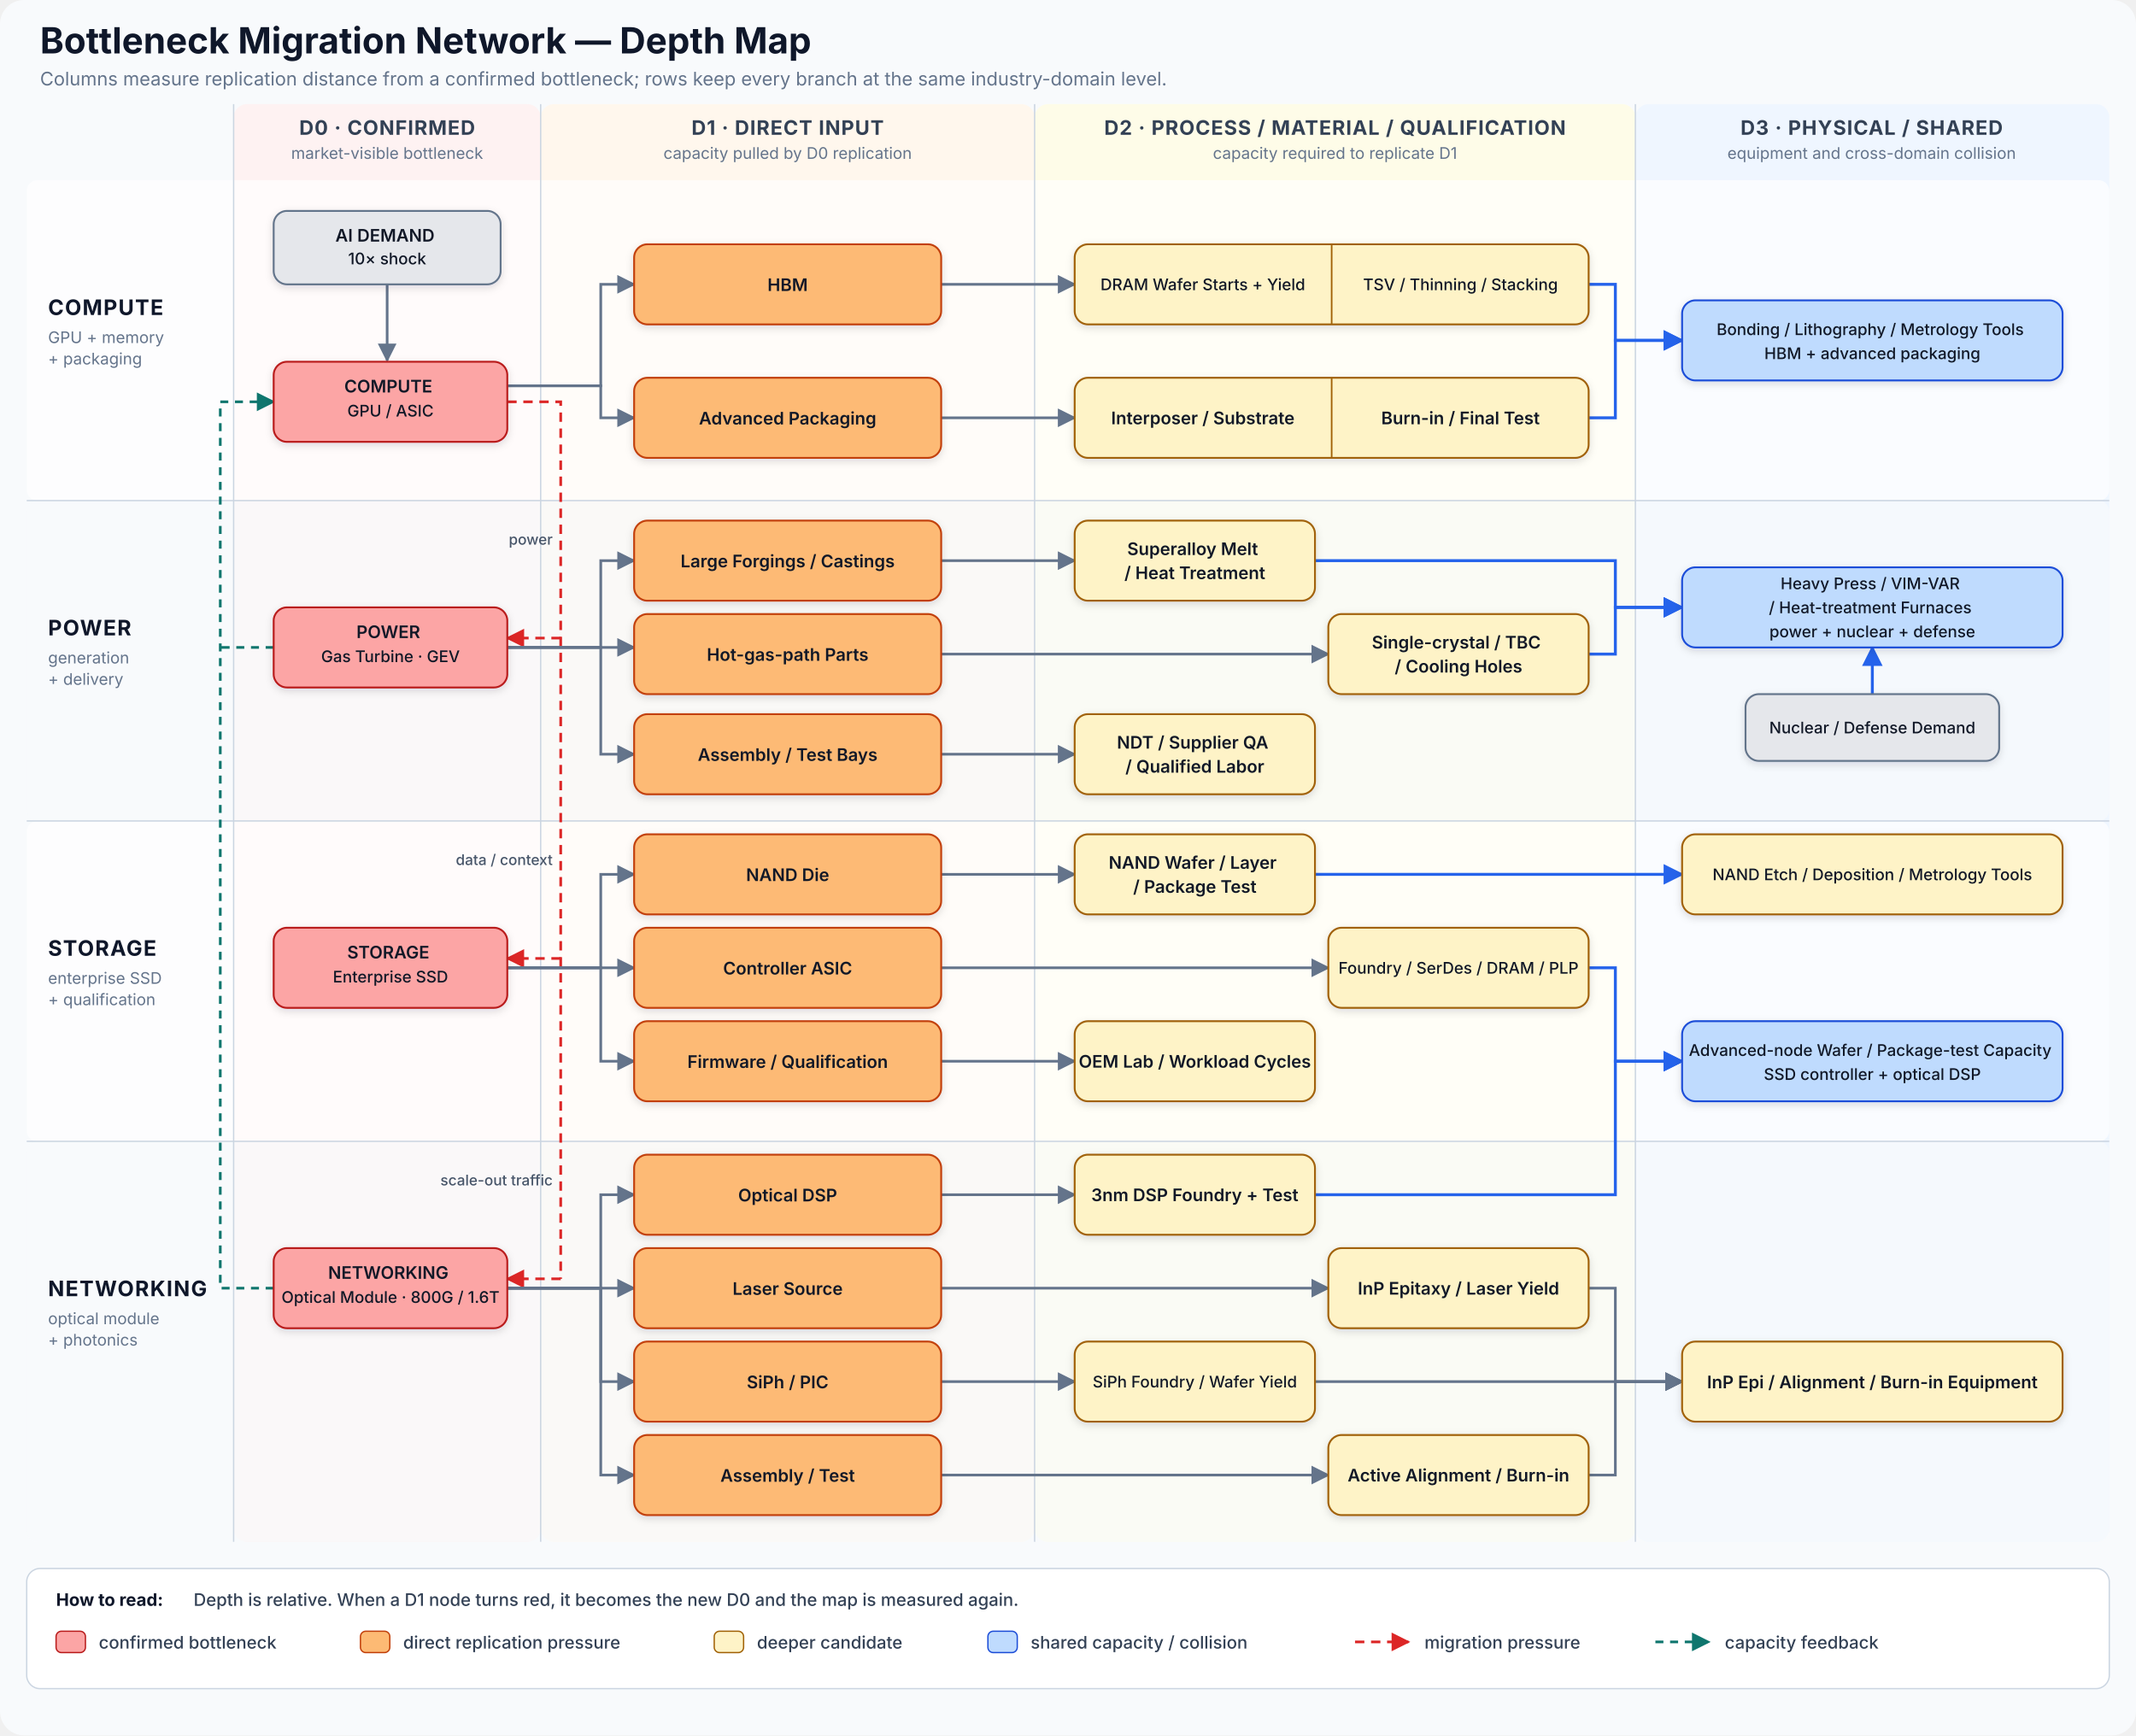
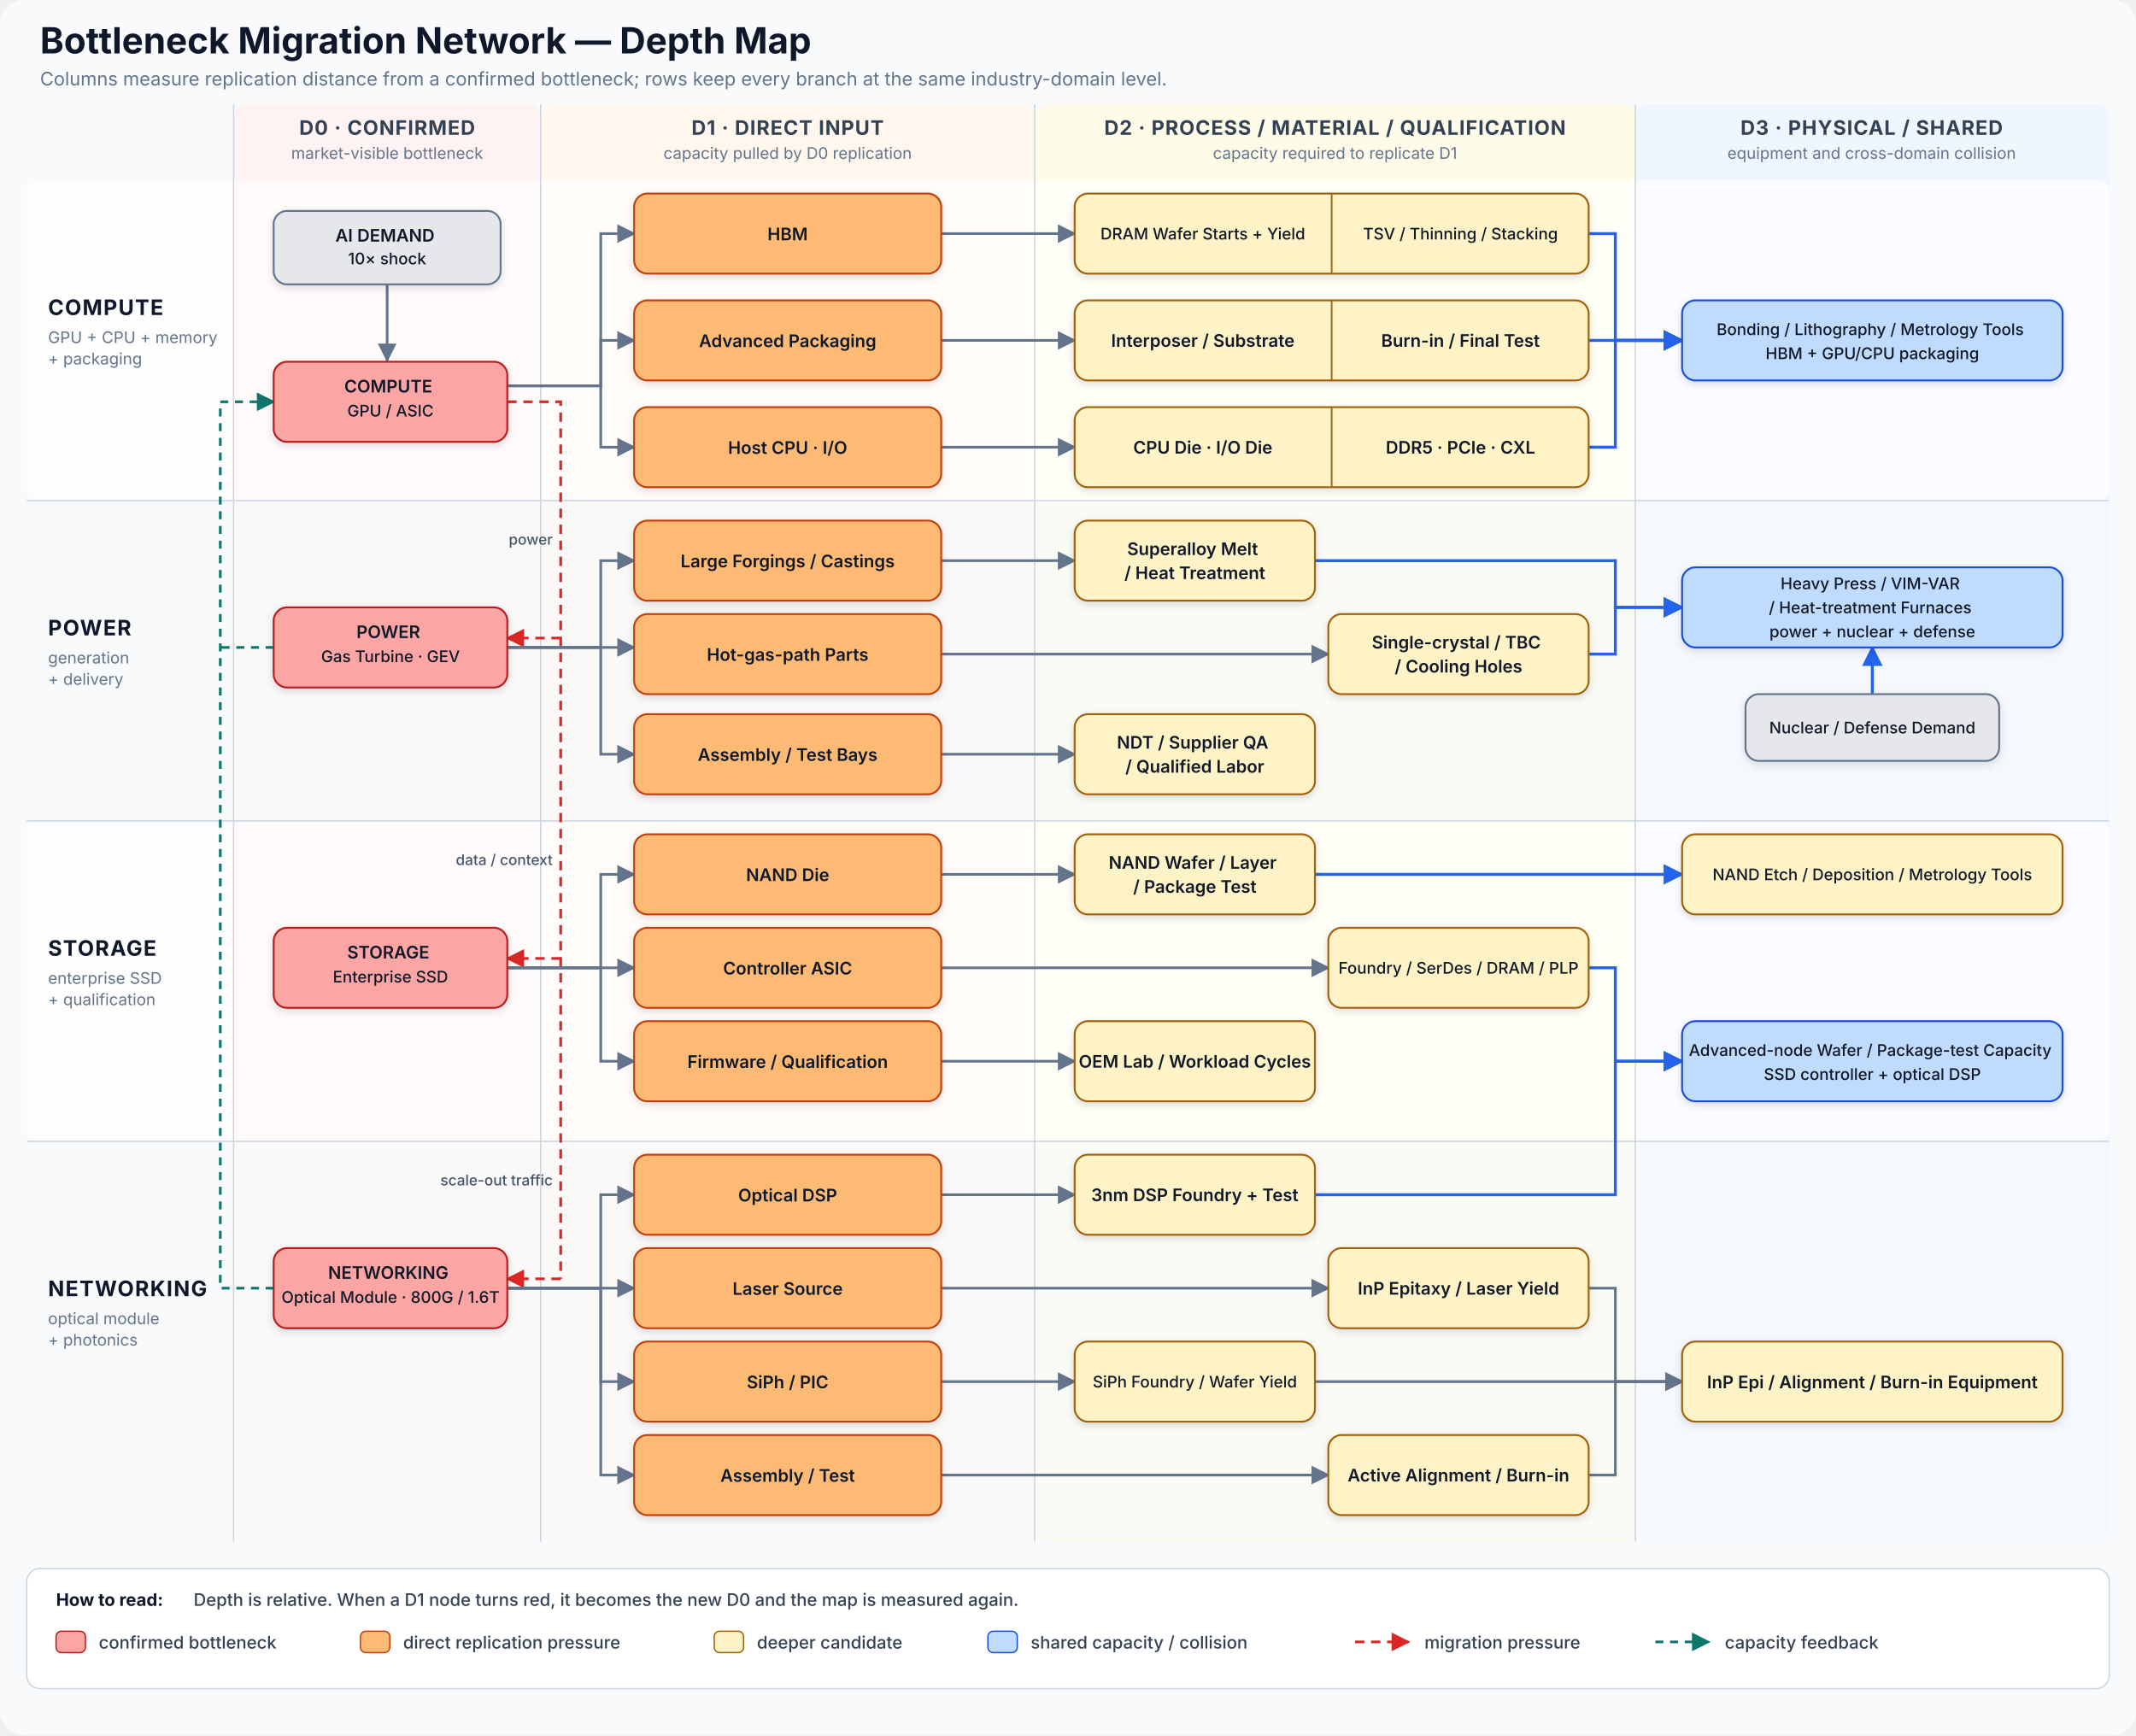
<svg xmlns="http://www.w3.org/2000/svg" width="1600" height="1300" viewBox="0 0 1600 1300" role="img" aria-labelledby="title desc">
  <defs>
    <filter id="shadow" x="-20%" y="-20%" width="140%" height="140%">
      <feDropShadow dx="0" dy="2" stdDeviation="3" flood-color="#0f172a" flood-opacity="0.14" />
    </filter>
    <marker id="arrow" viewBox="0 0 10 10" refX="9" refY="5" markerWidth="7" markerHeight="7" orient="auto-start-reverse">
      <path d="M 0 0 L 10 5 L 0 10 z" fill="#64748b" />
    </marker>
    <marker id="arrow-red" viewBox="0 0 10 10" refX="9" refY="5" markerWidth="7" markerHeight="7" orient="auto-start-reverse">
      <path d="M 0 0 L 10 5 L 0 10 z" fill="#dc2626" />
    </marker>
    <marker id="arrow-blue" viewBox="0 0 10 10" refX="9" refY="5" markerWidth="7" markerHeight="7" orient="auto-start-reverse">
      <path d="M 0 0 L 10 5 L 0 10 z" fill="#2563eb" />
    </marker>
    <marker id="arrow-teal" viewBox="0 0 10 10" refX="9" refY="5" markerWidth="7" markerHeight="7" orient="auto-start-reverse">
      <path d="M 0 0 L 10 5 L 0 10 z" fill="#0f766e" />
    </marker>
    <style>
      .canvas { fill: #f8fafc; }
      .grid { stroke: #cbd5e1; stroke-width: 1; }
      .lane-a { fill: #ffffff; }
      .lane-b { fill: #f8fafc; }
      .depth-0 { fill: #fef2f2; }
      .depth-1 { fill: #fff7ed; }
      .depth-2 { fill: #fefce8; }
      .depth-3 { fill: #eff6ff; }
      .title { font: 700 27px -apple-system, BlinkMacSystemFont, "Segoe UI", sans-serif; fill: #0f172a; }
      .subtitle { font: 400 14px -apple-system, BlinkMacSystemFont, "Segoe UI", sans-serif; fill: #64748b; }
      .depth-label { font: 700 15px -apple-system, BlinkMacSystemFont, "Segoe UI", sans-serif; fill: #334155; letter-spacing: 0.6px; }
      .depth-note { font: 400 12px -apple-system, BlinkMacSystemFont, "Segoe UI", sans-serif; fill: #64748b; }
      .lane-label { font: 700 16px -apple-system, BlinkMacSystemFont, "Segoe UI", sans-serif; fill: #0f172a; letter-spacing: 0.8px; }
      .lane-note { font: 400 12px -apple-system, BlinkMacSystemFont, "Segoe UI", sans-serif; fill: #64748b; }
      .node { stroke: #64748b; stroke-width: 1.4; rx: 10; filter: url(#shadow); }
      .confirmed { fill: #fca5a5; stroke: #b91c1c; }
      .direct { fill: #fdba74; stroke: #c2410c; }
      .candidate { fill: #fef3c7; stroke: #a16207; }
      .shared { fill: #bfdbfe; stroke: #1d4ed8; }
      .context { fill: #e5e7eb; stroke: #64748b; }
      .node-text { font: 600 13px -apple-system, BlinkMacSystemFont, "Segoe UI", sans-serif; fill: #111827; text-anchor: middle; }
      .node-small { font: 500 12px -apple-system, BlinkMacSystemFont, "Segoe UI", sans-serif; fill: #111827; text-anchor: middle; }
      .node-center { dominant-baseline: middle; }
      .edge { fill: none; stroke: #64748b; stroke-width: 2; marker-end: url(#arrow); }
      .pressure { fill: none; stroke: #dc2626; stroke-width: 2; stroke-dasharray: 7 5; marker-end: url(#arrow-red); }
      .pressure-trunk { fill: none; stroke: #dc2626; stroke-width: 2; stroke-dasharray: 7 5; }
      .shared-edge { fill: none; stroke: #2563eb; stroke-width: 2.2; marker-end: url(#arrow-blue); }
      .feedback { fill: none; stroke: #0f766e; stroke-width: 2; stroke-dasharray: 6 5; marker-end: url(#arrow-teal); }
      .feedback-trunk { fill: none; stroke: #0f766e; stroke-width: 2; stroke-dasharray: 6 5; }
      .edge-label { font: 500 11px -apple-system, BlinkMacSystemFont, "Segoe UI", sans-serif; fill: #475569; }
      .legend { font: 500 13px -apple-system, BlinkMacSystemFont, "Segoe UI", sans-serif; fill: #334155; }
      .legend-strong { font: 700 13px -apple-system, BlinkMacSystemFont, "Segoe UI", sans-serif; fill: #0f172a; }
    </style>
  </defs>
  <rect class="canvas" width="1600" height="1300" rx="18" />
  <text class="title" x="30" y="40">Bottleneck Migration Network — Depth Map</text>
  <text class="subtitle" x="30" y="64">Columns measure replication distance from a confirmed bottleneck; rows keep every branch at the same industry-domain level.</text>
  <rect class="depth-0" x="175" y="78" width="230" height="1077" rx="10" />
  <rect class="depth-1" x="405" y="78" width="370" height="1077" rx="10" />
  <rect class="depth-2" x="775" y="78" width="450" height="1077" rx="10" />
  <rect class="depth-3" x="1225" y="78" width="355" height="1077" rx="10" />
  <text class="depth-label" x="290" y="101" text-anchor="middle">D0 · CONFIRMED</text>
  <text class="depth-note" x="290" y="119" text-anchor="middle">market-visible bottleneck</text>
  <text class="depth-label" x="590" y="101" text-anchor="middle">D1 · DIRECT INPUT</text>
  <text class="depth-note" x="590" y="119" text-anchor="middle">capacity pulled by D0 replication</text>
  <text class="depth-label" x="1000" y="101" text-anchor="middle">D2 · PROCESS / MATERIAL / QUALIFICATION</text>
  <text class="depth-note" x="1000" y="119" text-anchor="middle">capacity required to replicate D1</text>
  <text class="depth-label" x="1402" y="101" text-anchor="middle">D3 · PHYSICAL / SHARED</text>
  <text class="depth-note" x="1402" y="119" text-anchor="middle">equipment and cross-domain collision</text>
  <rect class="lane-a" x="20" y="135" width="1560" height="240" rx="8" opacity="0.66" />
  <rect class="lane-b" x="20" y="375" width="1560" height="240" rx="8" opacity="0.66" />
  <rect class="lane-a" x="20" y="615" width="1560" height="240" rx="8" opacity="0.66" />
  <rect class="lane-b" x="20" y="855" width="1560" height="300" rx="8" opacity="0.66" />
  <line class="grid" x1="20" y1="375" x2="1580" y2="375" />
  <line class="grid" x1="20" y1="615" x2="1580" y2="615" />
  <line class="grid" x1="20" y1="855" x2="1580" y2="855" />
  <line class="grid" x1="175" y1="78" x2="175" y2="1155" />
  <line class="grid" x1="405" y1="78" x2="405" y2="1155" />
  <line class="grid" x1="775" y1="78" x2="775" y2="1155" />
  <line class="grid" x1="1225" y1="78" x2="1225" y2="1155" />
  <text class="lane-label" x="36" y="236">COMPUTE</text>
-   <text class="lane-note" x="36" y="257">GPU + memory</text>
+   <text class="lane-note" x="36" y="257">GPU + CPU + memory</text>
  <text class="lane-note" x="36" y="273">+ packaging</text>
  <text class="lane-label" x="36" y="476">POWER</text>
  <text class="lane-note" x="36" y="497">generation</text>
  <text class="lane-note" x="36" y="513">+ delivery</text>
  <text class="lane-label" x="36" y="716">STORAGE</text>
  <text class="lane-note" x="36" y="737">enterprise SSD</text>
  <text class="lane-note" x="36" y="753">+ qualification</text>
  <text class="lane-label" x="36" y="971">NETWORKING</text>
  <text class="lane-note" x="36" y="992">optical module</text>
  <text class="lane-note" x="36" y="1008">+ photonics</text>
  <path class="edge" d="M290 213 V270" />
  <path class="pressure-trunk" d="M380 301 H420 V958" />
  <path class="pressure" d="M420 478 H380" />
  <path class="pressure" d="M420 718 H380" />
  <path class="pressure" d="M420 958 H380" />
  <text class="edge-label" x="414" y="408" text-anchor="end">power</text>
  <text class="edge-label" x="414" y="648" text-anchor="end">data / context</text>
  <text class="edge-label" x="414" y="888" text-anchor="end">scale-out traffic</text>
  <path class="feedback-trunk" d="M205 485 H165 M205 965 H165 V301" />
  <path class="feedback" d="M165 301 H205" />
-   <path class="edge" d="M380 289 H450 V213 H475" />
-   <path class="edge" d="M380 289 H450 V313 H475" />
-   <path class="edge" d="M705 213 H805" />
-   <path class="edge" d="M705 313 H805" />
-   <path class="shared-edge" d="M1190 213 H1210 V255 H1260" />
-   <path class="shared-edge" d="M1190 313 H1210 V255 H1260" />
+   <path class="edge" d="M380 289 H450 V175 H475" />
+   <path class="edge" d="M380 289 H450 V255 H475" />
+   <path class="edge" d="M380 289 H450 V335 H475" />
+   <path class="edge" d="M705 175 H805" />
+   <path class="edge" d="M705 255 H805" />
+   <path class="edge" d="M705 335 H805" />
+   <path class="shared-edge" d="M1190 175 H1210 V255 H1260" />
+   <path class="shared-edge" d="M1190 255 H1260" />
+   <path class="shared-edge" d="M1190 335 H1210 V255 H1260" />
  <path class="edge" d="M380 485 H450 V420 H475" />
  <path class="edge" d="M380 485 H475" />
  <path class="edge" d="M380 485 H450 V565 H475" />
  <path class="edge" d="M705 420 H805" />
  <path class="edge" d="M705 490 H995" />
  <path class="edge" d="M705 565 H805" />
  <path class="shared-edge" d="M985 420 H1210 V455 H1260" />
  <path class="shared-edge" d="M1190 490 H1210 V455 H1260" />
  <path class="shared-edge" d="M1402.5 520 V485" />
  <path class="edge" d="M380 725 H450 V655 H475" />
  <path class="edge" d="M380 725 H475" />
  <path class="edge" d="M380 725 H450 V795 H475" />
  <path class="edge" d="M705 655 H805" />
  <path class="edge" d="M705 725 H995" />
  <path class="edge" d="M705 795 H805" />
  <path class="shared-edge" d="M985 655 H1260" />
  <path class="shared-edge" d="M1190 725 H1210 V795 H1260" />
  <path class="edge" d="M380 965 H450 V895 H475" />
  <path class="edge" d="M380 965 H475" />
  <path class="edge" d="M380 965 H450 V1035 H475" />
  <path class="edge" d="M380 965 H450 V1105 H475" />
  <path class="edge" d="M705 895 H805" />
  <path class="edge" d="M705 965 H995" />
  <path class="edge" d="M705 1035 H805" />
  <path class="edge" d="M705 1105 H995" />
  <path class="shared-edge" d="M985 895 H1210 V795 H1260" />
  <path class="edge" d="M1190 965 H1210 V1035 H1260" />
  <path class="edge" d="M985 1035 H1260" />
  <path class="edge" d="M1190 1105 H1210 V1035 H1260" />
  <rect class="node context" x="205" y="158" width="170" height="55" />
  <text class="node-text" x="290" y="181">
    <tspan x="290">AI DEMAND</tspan>
    <tspan class="node-small" x="290" dy="17">10× shock</tspan>
  </text>
  <rect class="node confirmed" x="205" y="271" width="175" height="60" />
  <text class="node-text" x="292.5" y="294">
    <tspan x="292.5">COMPUTE</tspan>
    <tspan class="node-small" x="292.5" dy="18">GPU / ASIC</tspan>
  </text>
  <rect class="node confirmed" x="205" y="455" width="175" height="60" />
  <text class="node-text" x="292.5" y="478">
    <tspan x="292.5">POWER</tspan>
    <tspan class="node-small" x="292.5" dy="18">Gas Turbine · GEV</tspan>
  </text>
  <rect class="node confirmed" x="205" y="695" width="175" height="60" />
  <text class="node-text" x="292.5" y="718">
    <tspan x="292.5">STORAGE</tspan>
    <tspan class="node-small" x="292.5" dy="18">Enterprise SSD</tspan>
  </text>
  <rect class="node confirmed" x="205" y="935" width="175" height="60" />
  <text class="node-text" x="292.5" y="958">
    <tspan x="292.5">NETWORKING</tspan>
    <tspan class="node-small" x="292.5" dy="18">Optical Module · 800G / 1.6T</tspan>
  </text>
-   <rect class="node direct" x="475" y="183" width="230" height="60" />
-   <text class="node-text" x="590" y="218">HBM</text>
-   <rect class="node direct" x="475" y="283" width="230" height="60" />
-   <text class="node-text" x="590" y="318">Advanced Packaging</text>
+   <rect class="node direct" x="475" y="145" width="230" height="60" />
+   <text class="node-text" x="590" y="180">HBM</text>
+   <rect class="node direct" x="475" y="225" width="230" height="60" />
+   <text class="node-text" x="590" y="260">Advanced Packaging</text>
+   <rect class="node direct" x="475" y="305" width="230" height="60" />
+   <text class="node-text" x="590" y="340">Host CPU · I/O</text>
  <rect class="node direct" x="475" y="390" width="230" height="60" />
  <text class="node-text" x="590" y="425">Large Forgings / Castings</text>
  <rect class="node direct" x="475" y="460" width="230" height="60" />
  <text class="node-text" x="590" y="495">Hot-gas-path Parts</text>
  <rect class="node direct" x="475" y="535" width="230" height="60" />
  <text class="node-text" x="590" y="570">Assembly / Test Bays</text>
  <rect class="node direct" x="475" y="625" width="230" height="60" />
  <text class="node-text" x="590" y="660">NAND Die</text>
  <rect class="node direct" x="475" y="695" width="230" height="60" />
  <text class="node-text" x="590" y="730">Controller ASIC</text>
  <rect class="node direct" x="475" y="765" width="230" height="60" />
  <text class="node-text" x="590" y="800">Firmware / Qualification</text>
  <rect class="node direct" x="475" y="865" width="230" height="60" />
  <text class="node-text" x="590" y="900">Optical DSP</text>
  <rect class="node direct" x="475" y="935" width="230" height="60" />
  <text class="node-text" x="590" y="970">Laser Source</text>
  <rect class="node direct" x="475" y="1005" width="230" height="60" />
  <text class="node-text" x="590" y="1040">SiPh / PIC</text>
  <rect class="node direct" x="475" y="1075" width="230" height="60" />
  <text class="node-text" x="590" y="1110">Assembly / Test</text>
-   <rect class="node candidate" x="805" y="183" width="385" height="60" />
-   <line x1="997.5" y1="183" x2="997.5" y2="243" stroke="#a16207" stroke-width="1.2" />
-   <text class="node-small node-center" x="901" y="213">DRAM Wafer Starts + Yield</text>
-   <text class="node-small node-center" x="1094" y="213">TSV / Thinning / Stacking</text>
-   <rect class="node candidate" x="805" y="283" width="385" height="60" />
-   <line x1="997.5" y1="283" x2="997.5" y2="343" stroke="#a16207" stroke-width="1.2" />
-   <text class="node-text node-center" x="901" y="313">Interposer / Substrate</text>
-   <text class="node-text node-center" x="1094" y="313">Burn-in / Final Test</text>
+   <rect class="node candidate" x="805" y="145" width="385" height="60" />
+   <line x1="997.5" y1="145" x2="997.5" y2="205" stroke="#a16207" stroke-width="1.2" />
+   <text class="node-small node-center" x="901" y="175">DRAM Wafer Starts + Yield</text>
+   <text class="node-small node-center" x="1094" y="175">TSV / Thinning / Stacking</text>
+   <rect class="node candidate" x="805" y="225" width="385" height="60" />
+   <line x1="997.5" y1="225" x2="997.5" y2="285" stroke="#a16207" stroke-width="1.2" />
+   <text class="node-text node-center" x="901" y="255">Interposer / Substrate</text>
+   <text class="node-text node-center" x="1094" y="255">Burn-in / Final Test</text>
+   <rect class="node candidate" x="805" y="305" width="385" height="60" />
+   <line x1="997.5" y1="305" x2="997.5" y2="365" stroke="#a16207" stroke-width="1.2" />
+   <text class="node-text node-center" x="901" y="335">CPU Die · I/O Die</text>
+   <text class="node-text node-center" x="1094" y="335">DDR5 · PCIe · CXL</text>
  <rect class="node candidate" x="805" y="390" width="180" height="60" />
  <text class="node-text node-center" x="895">
    <tspan x="895" y="411">Superalloy Melt</tspan>
    <tspan x="895" y="429">/ Heat Treatment</tspan>
  </text>
  <rect class="node candidate" x="995" y="460" width="195" height="60" />
  <text class="node-text node-center" x="1092.5">
    <tspan x="1092.5" y="481">Single-crystal / TBC</tspan>
    <tspan x="1092.5" y="499">/ Cooling Holes</tspan>
  </text>
  <rect class="node candidate" x="805" y="535" width="180" height="60" />
  <text class="node-text node-center" x="895">
    <tspan x="895" y="556">NDT / Supplier QA</tspan>
    <tspan x="895" y="574">/ Qualified Labor</tspan>
  </text>
  <rect class="node candidate" x="805" y="625" width="180" height="60" />
  <text class="node-text node-center" x="895">
    <tspan x="895" y="646">NAND Wafer / Layer</tspan>
    <tspan x="895" y="664">/ Package Test</tspan>
  </text>
  <rect class="node candidate" x="995" y="695" width="195" height="60" />
  <text class="node-small node-center" x="1092.5" y="725">Foundry / SerDes / DRAM / PLP</text>
  <rect class="node candidate" x="805" y="765" width="180" height="60" />
  <text class="node-text node-center" x="895" y="795">OEM Lab / Workload Cycles</text>
  <rect class="node candidate" x="805" y="865" width="180" height="60" />
  <text class="node-text node-center" x="895" y="895">3nm DSP Foundry + Test</text>
  <rect class="node candidate" x="995" y="935" width="195" height="60" />
  <text class="node-text node-center" x="1092.5" y="965">InP Epitaxy / Laser Yield</text>
  <rect class="node candidate" x="805" y="1005" width="180" height="60" />
  <text class="node-small node-center" x="895" y="1035">SiPh Foundry / Wafer Yield</text>
  <rect class="node candidate" x="995" y="1075" width="195" height="60" />
  <text class="node-text node-center" x="1092.5" y="1105">Active Alignment / Burn-in</text>
  <rect class="node shared" x="1260" y="225" width="285" height="60" />
  <text class="node-small" x="1402.5" y="251">
    <tspan x="1402.5">Bonding / Lithography / Metrology Tools</tspan>
-     <tspan x="1402.5" dy="18">HBM + advanced packaging</tspan>
+     <tspan x="1402.5" dy="18">HBM + GPU/CPU packaging</tspan>
  </text>
  <rect class="node shared" x="1260" y="425" width="285" height="60" />
  <text class="node-small node-center" x="1402.5">
    <tspan x="1402.5" y="437">Heavy Press / VIM-VAR</tspan>
    <tspan x="1402.5" y="455">/ Heat-treatment Furnaces</tspan>
    <tspan x="1402.5" y="473">power + nuclear + defense</tspan>
  </text>
  <rect class="node context" x="1307.5" y="520" width="190" height="50" />
  <text class="node-small node-center" x="1402.5" y="545">Nuclear / Defense Demand</text>
  <rect class="node candidate" x="1260" y="625" width="285" height="60" />
  <text class="node-small node-center" x="1402.5" y="655">NAND Etch / Deposition / Metrology Tools</text>
  <rect class="node shared" x="1260" y="765" width="285" height="60" />
  <text class="node-small" x="1402.5" y="791">
    <tspan x="1402.5">Advanced-node Wafer / Package-test Capacity</tspan>
    <tspan x="1402.5" dy="18">SSD controller + optical DSP</tspan>
  </text>
  <rect class="node candidate" x="1260" y="1005" width="285" height="60" />
  <text class="node-text" x="1402.5" y="1040">InP Epi / Alignment / Burn-in Equipment</text>
  <rect x="20" y="1175" width="1560" height="90" rx="10" fill="#ffffff" stroke="#cbd5e1" />
  <text class="legend-strong" x="42" y="1203">How to read:</text>
  <text class="legend" x="145" y="1203">Depth is relative. When a D1 node turns red, it becomes the new D0 and the map is measured again.</text>
  <rect x="42" y="1222" width="22" height="16" rx="4" class="confirmed" />
  <text class="legend" x="74" y="1235">confirmed bottleneck</text>
  <rect x="270" y="1222" width="22" height="16" rx="4" class="direct" />
  <text class="legend" x="302" y="1235">direct replication pressure</text>
  <rect x="535" y="1222" width="22" height="16" rx="4" class="candidate" />
  <text class="legend" x="567" y="1235">deeper candidate</text>
  <rect x="740" y="1222" width="22" height="16" rx="4" class="shared" />
  <text class="legend" x="772" y="1235">shared capacity / collision</text>
  <line x1="1015" y1="1230" x2="1055" y2="1230" class="pressure" />
  <text class="legend" x="1067" y="1235">migration pressure</text>
  <line x1="1240" y1="1230" x2="1280" y2="1230" class="feedback" />
  <text class="legend" x="1292" y="1235">capacity feedback</text>
</svg>
